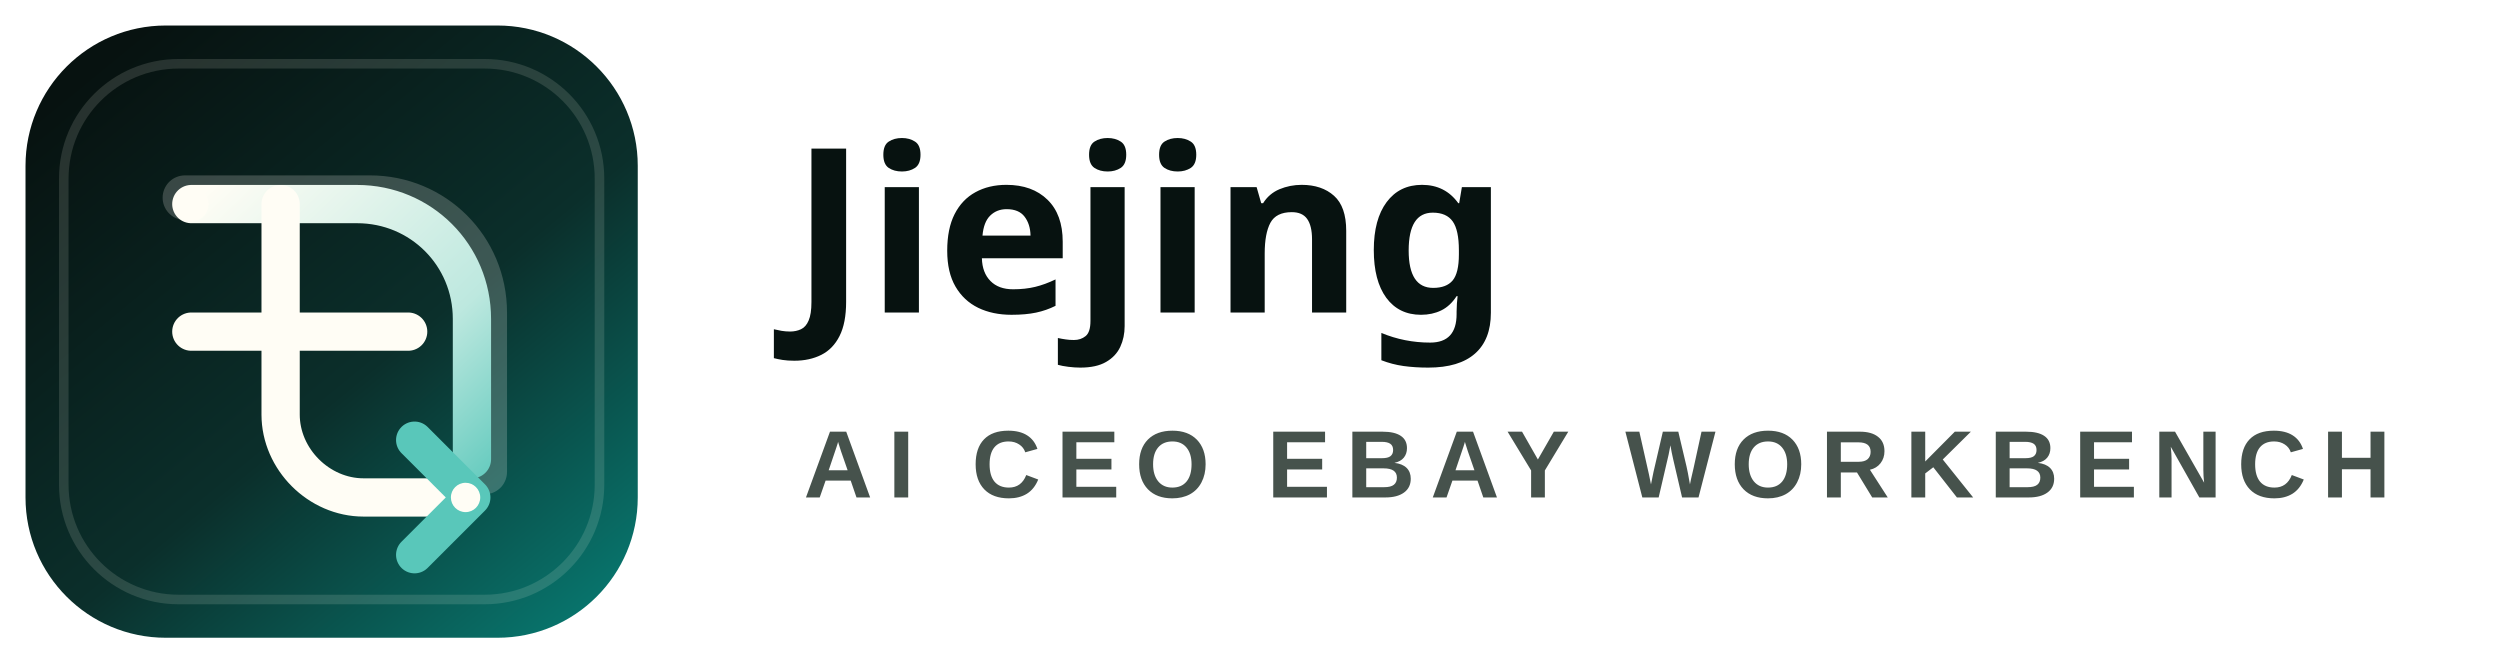
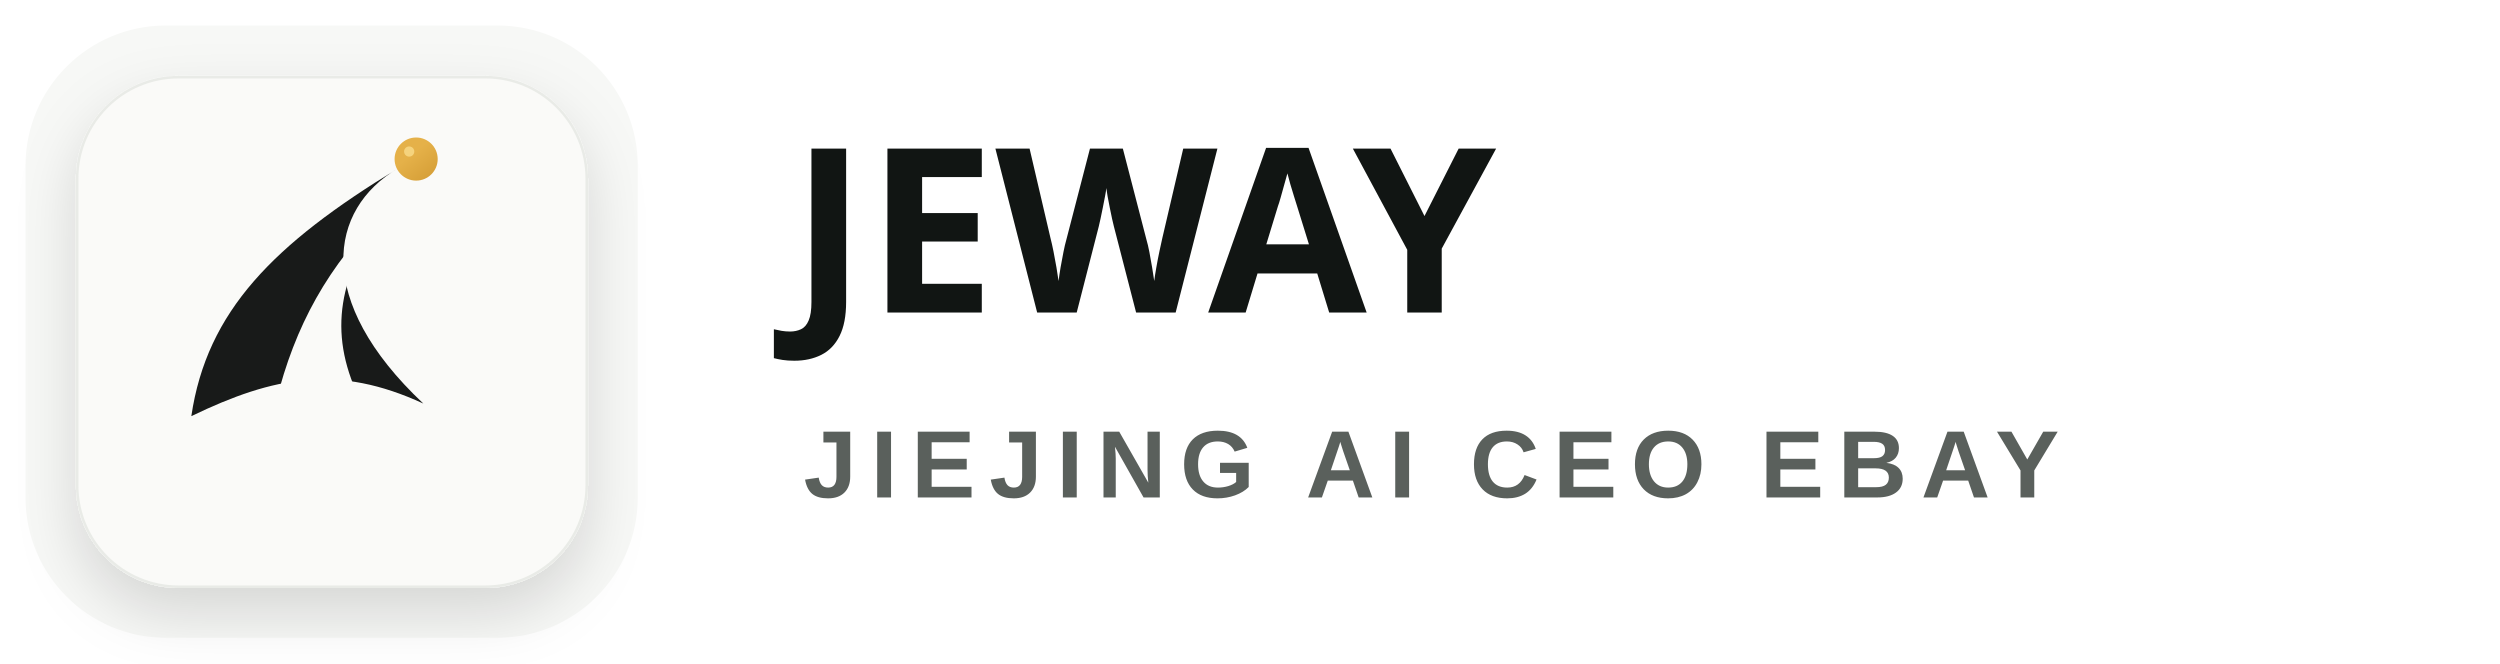
- <svg xmlns="http://www.w3.org/2000/svg" width="392" height="104" viewBox="0 0 392 104" fill="none" role="img" aria-label="Jiejing logo">
+ <svg xmlns="http://www.w3.org/2000/svg" width="392" height="104" viewBox="0 0 392 104" fill="none" role="img" aria-label="Jeway JIEJING logo">
  <defs>
-     <linearGradient id="lockup-bg" x1="18" y1="8" x2="92" y2="98" gradientUnits="userSpaceOnUse">
-       <stop stop-color="#071210" />
-       <stop offset="0.55" stop-color="#0B2F2B" />
-       <stop offset="1" stop-color="#08766E" />
-     </linearGradient>
-     <linearGradient id="lockup-path" x1="32" y1="30" x2="78" y2="78" gradientUnits="userSpaceOnUse">
-       <stop stop-color="#FFFDF5" />
-       <stop offset="0.62" stop-color="#BDE8DF" />
-       <stop offset="1" stop-color="#59C7BA" />
+     <filter id="tile-shadow" x="0" y="2" width="110" height="110" color-interpolation-filters="sRGB" filterUnits="userSpaceOnUse">
+       <feDropShadow dx="0" dy="4" stdDeviation="4.5" flood-color="#111513" flood-opacity="0.14" />
+     </filter>
+     <linearGradient id="gold" x1="66.8" y1="22.4" x2="73.2" y2="30.4" gradientUnits="userSpaceOnUse">
+       <stop stop-color="#E5B149" />
+       <stop offset="1" stop-color="#C48A23" />
    </linearGradient>
  </defs>
-   <rect x="4" y="4" width="96" height="96" rx="22" fill="url(#lockup-bg)" />
-   <rect x="10" y="10" width="84" height="84" rx="18" fill="none" stroke="#FFFDF5" stroke-opacity="0.13" stroke-width="1.5" />
-   <path d="M29 31H58C68 31 76 39 76 49V74" stroke="#FFFDF5" stroke-opacity="0.2" stroke-width="7" stroke-linecap="round" />
-   <path d="M30 32H56C66 32 74 40 74 50V72" stroke="url(#lockup-path)" stroke-width="6" stroke-linecap="round" />
-   <path d="M30 52H64" stroke="#FFFDF5" stroke-width="6" stroke-linecap="round" />
-   <path d="M44 32V65C44 72 50 78 57 78H73" stroke="#FFFDF5" stroke-width="6" stroke-linecap="round" />
-   <path d="M65 69L74 78L65 87" stroke="#59C7BA" stroke-width="5.8" stroke-linecap="round" stroke-linejoin="round" />
-   <circle cx="30" cy="32" r="2.7" fill="#FFFDF5" />
-   <circle cx="30" cy="52" r="2.7" fill="#FFFDF5" />
-   <circle cx="73" cy="78" r="2.3" fill="#FFFDF5" />
-   <text x="124" y="49" fill="#071210" font-family="Microsoft YaHei, PingFang SC, Segoe UI, sans-serif" font-size="36" font-weight="900" letter-spacing="0">Jiejing</text>
-   <text x="126" y="78" fill="#46524C" font-family="Segoe UI, Arial, sans-serif" font-size="15" font-weight="900" letter-spacing="2.4">AI CEO EBAY WORKBENCH</text>
+   <rect x="4" y="4" width="96" height="96" rx="22" fill="#F7F8F6" />
+   <g filter="url(#tile-shadow)">
+     <rect x="11.9" y="11.9" width="80.3" height="80.3" rx="16.1" fill="#FAFAF8" />
+     <rect x="12.1" y="12.1" width="79.9" height="79.9" rx="15.9" stroke="#E9EBE7" stroke-width="0.4" />
+   </g>
+   <path d="M30 65.25C32.44 48.75 42.94 38.25 62.34 26.44C51.56 32.81 49.13 47.06 66.38 63.28C52.97 57.09 43.03 58.97 30 65.25Z" fill="#181A19" />
+   <path d="M43.31 62.91C46.22 51.19 51.38 41.63 60.47 32.81C53.16 43.13 51.38 51.94 56.25 62.25C51.75 60.66 48.19 61.22 43.31 62.91Z" fill="#FAFAF8" />
+   <circle cx="65.25" cy="24.94" r="3.38" fill="url(#gold)" />
+   <circle cx="64.16" cy="23.76" r="0.8" fill="#F7D783" fill-opacity="0.9" />
+   <text x="124" y="49" fill="#111513" font-family="Microsoft YaHei, PingFang SC, Segoe UI, sans-serif" font-size="36" font-weight="900" letter-spacing="0">JEWAY</text>
+   <text x="126" y="78" fill="#5A605C" font-family="Segoe UI, Arial, sans-serif" font-size="15" font-weight="900" letter-spacing="2.2">JIEJING AI CEO EBAY</text>
</svg>
